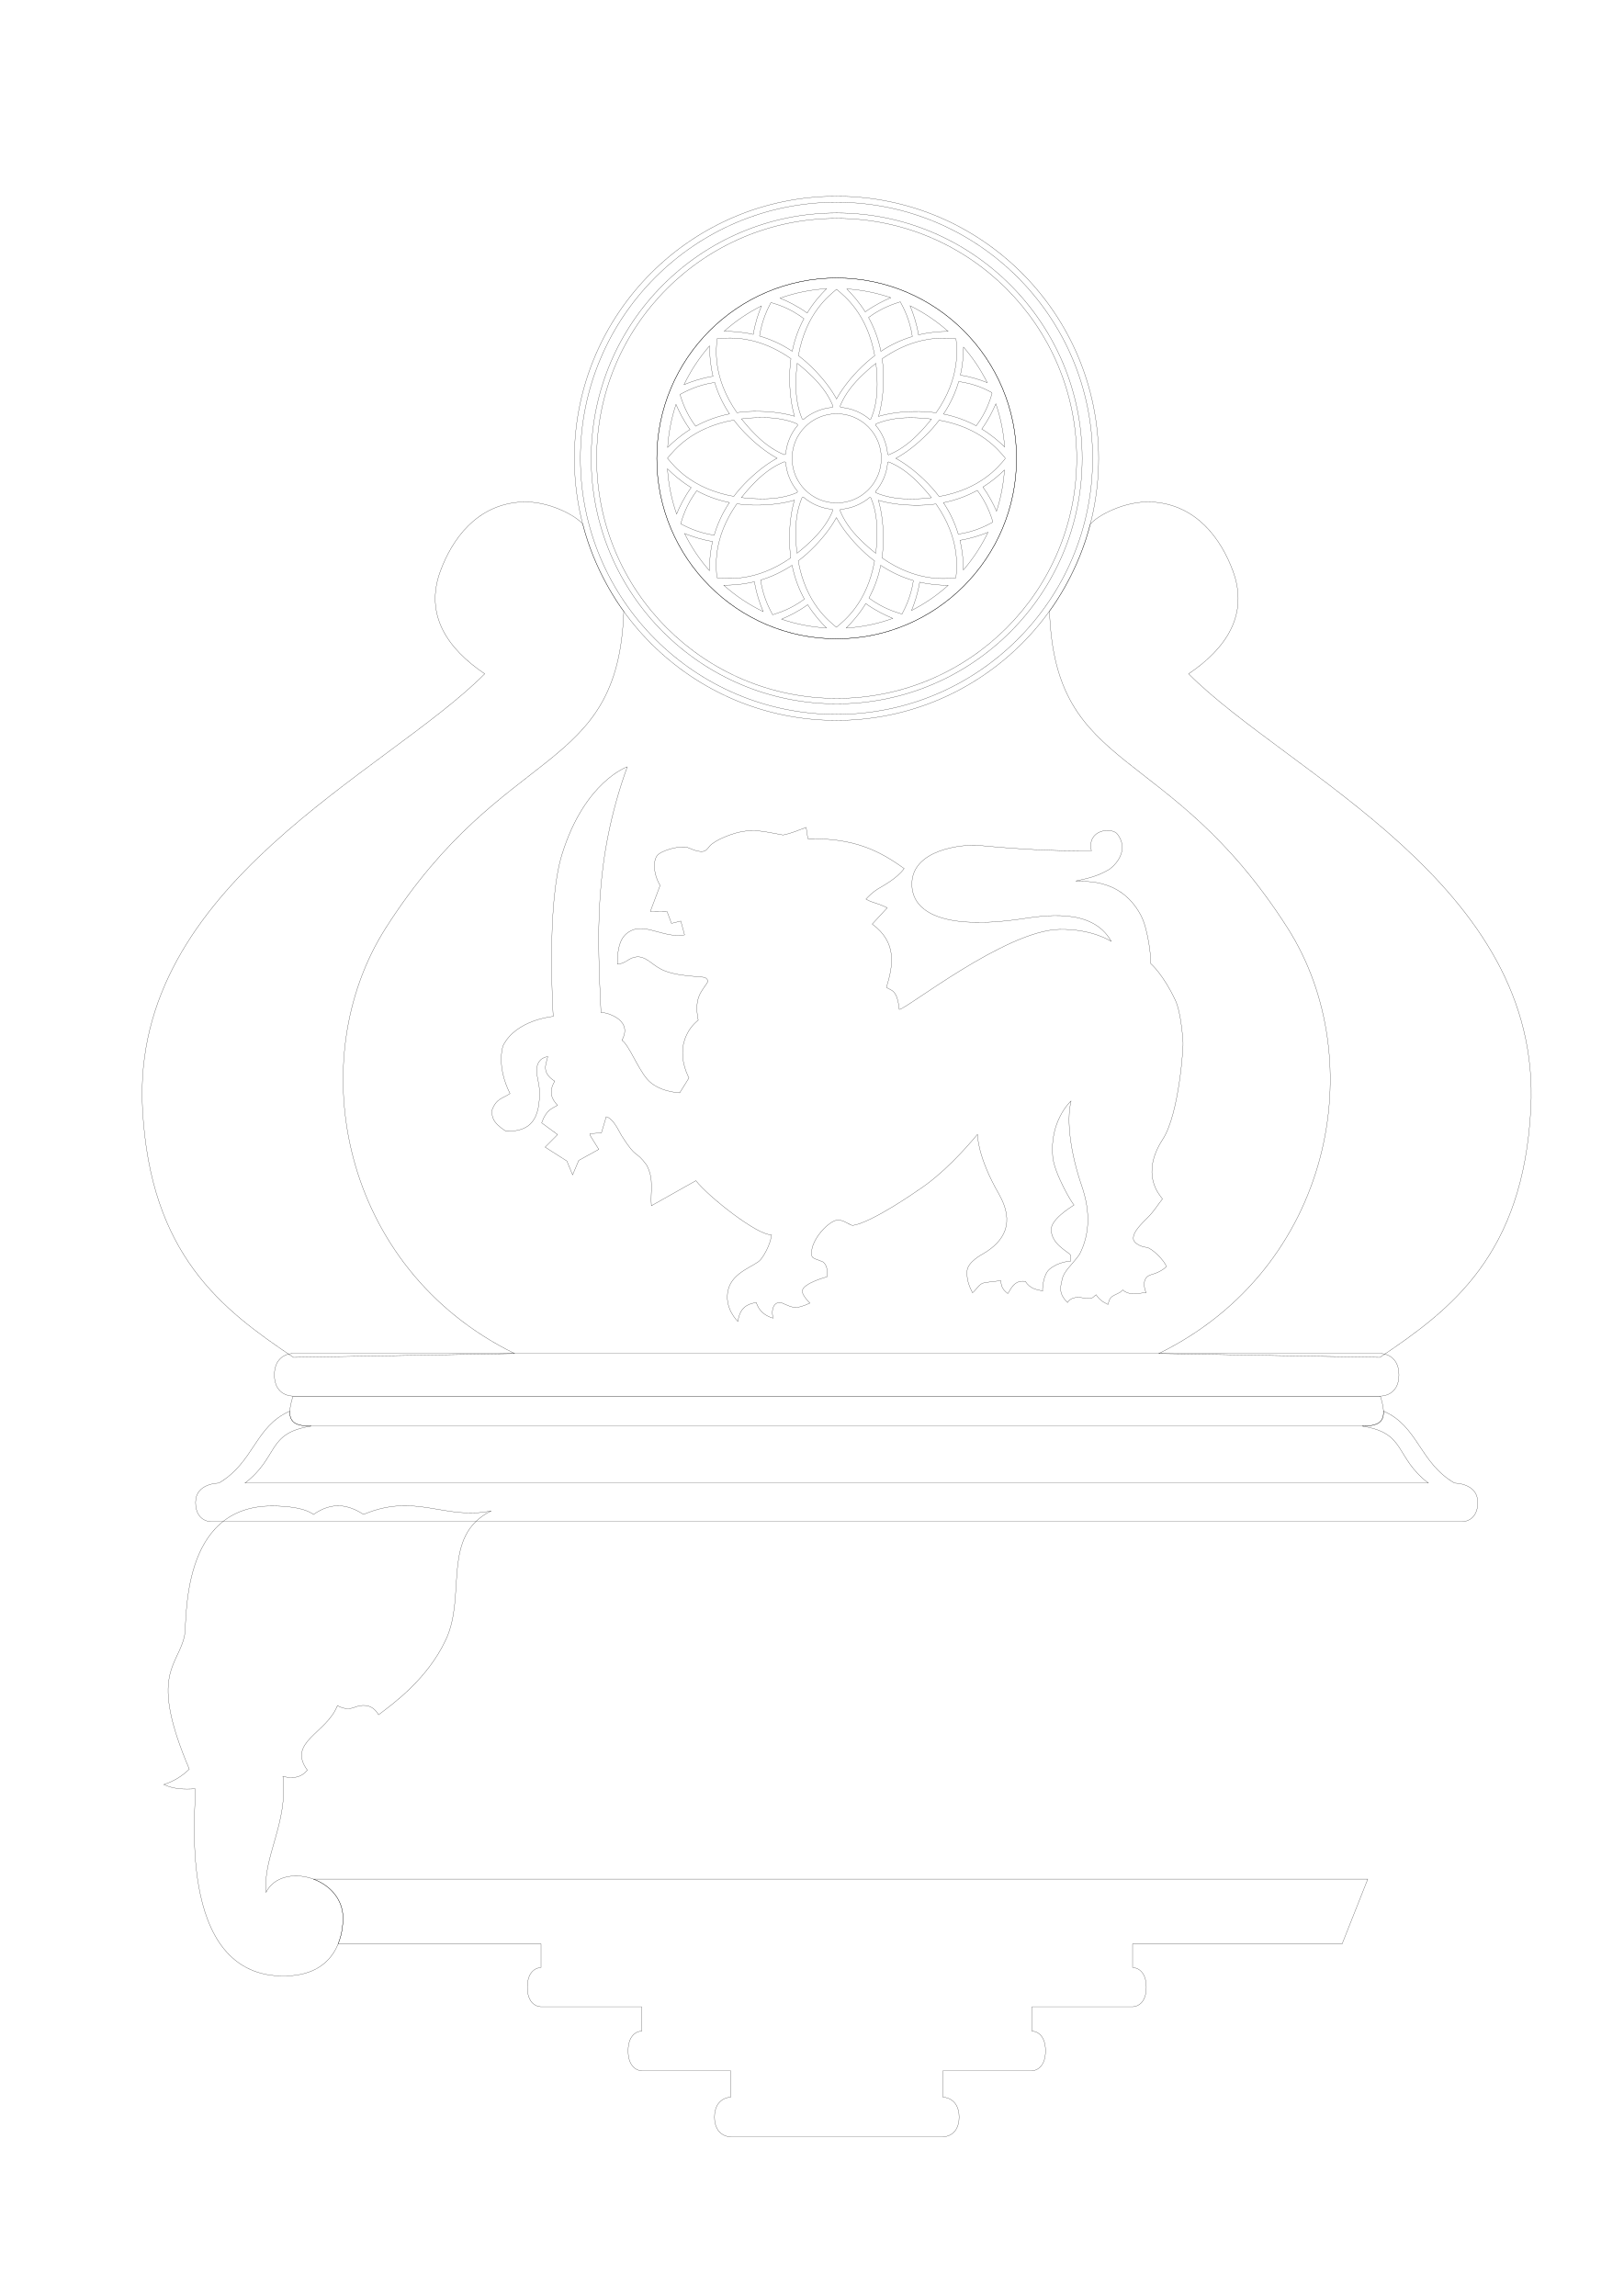
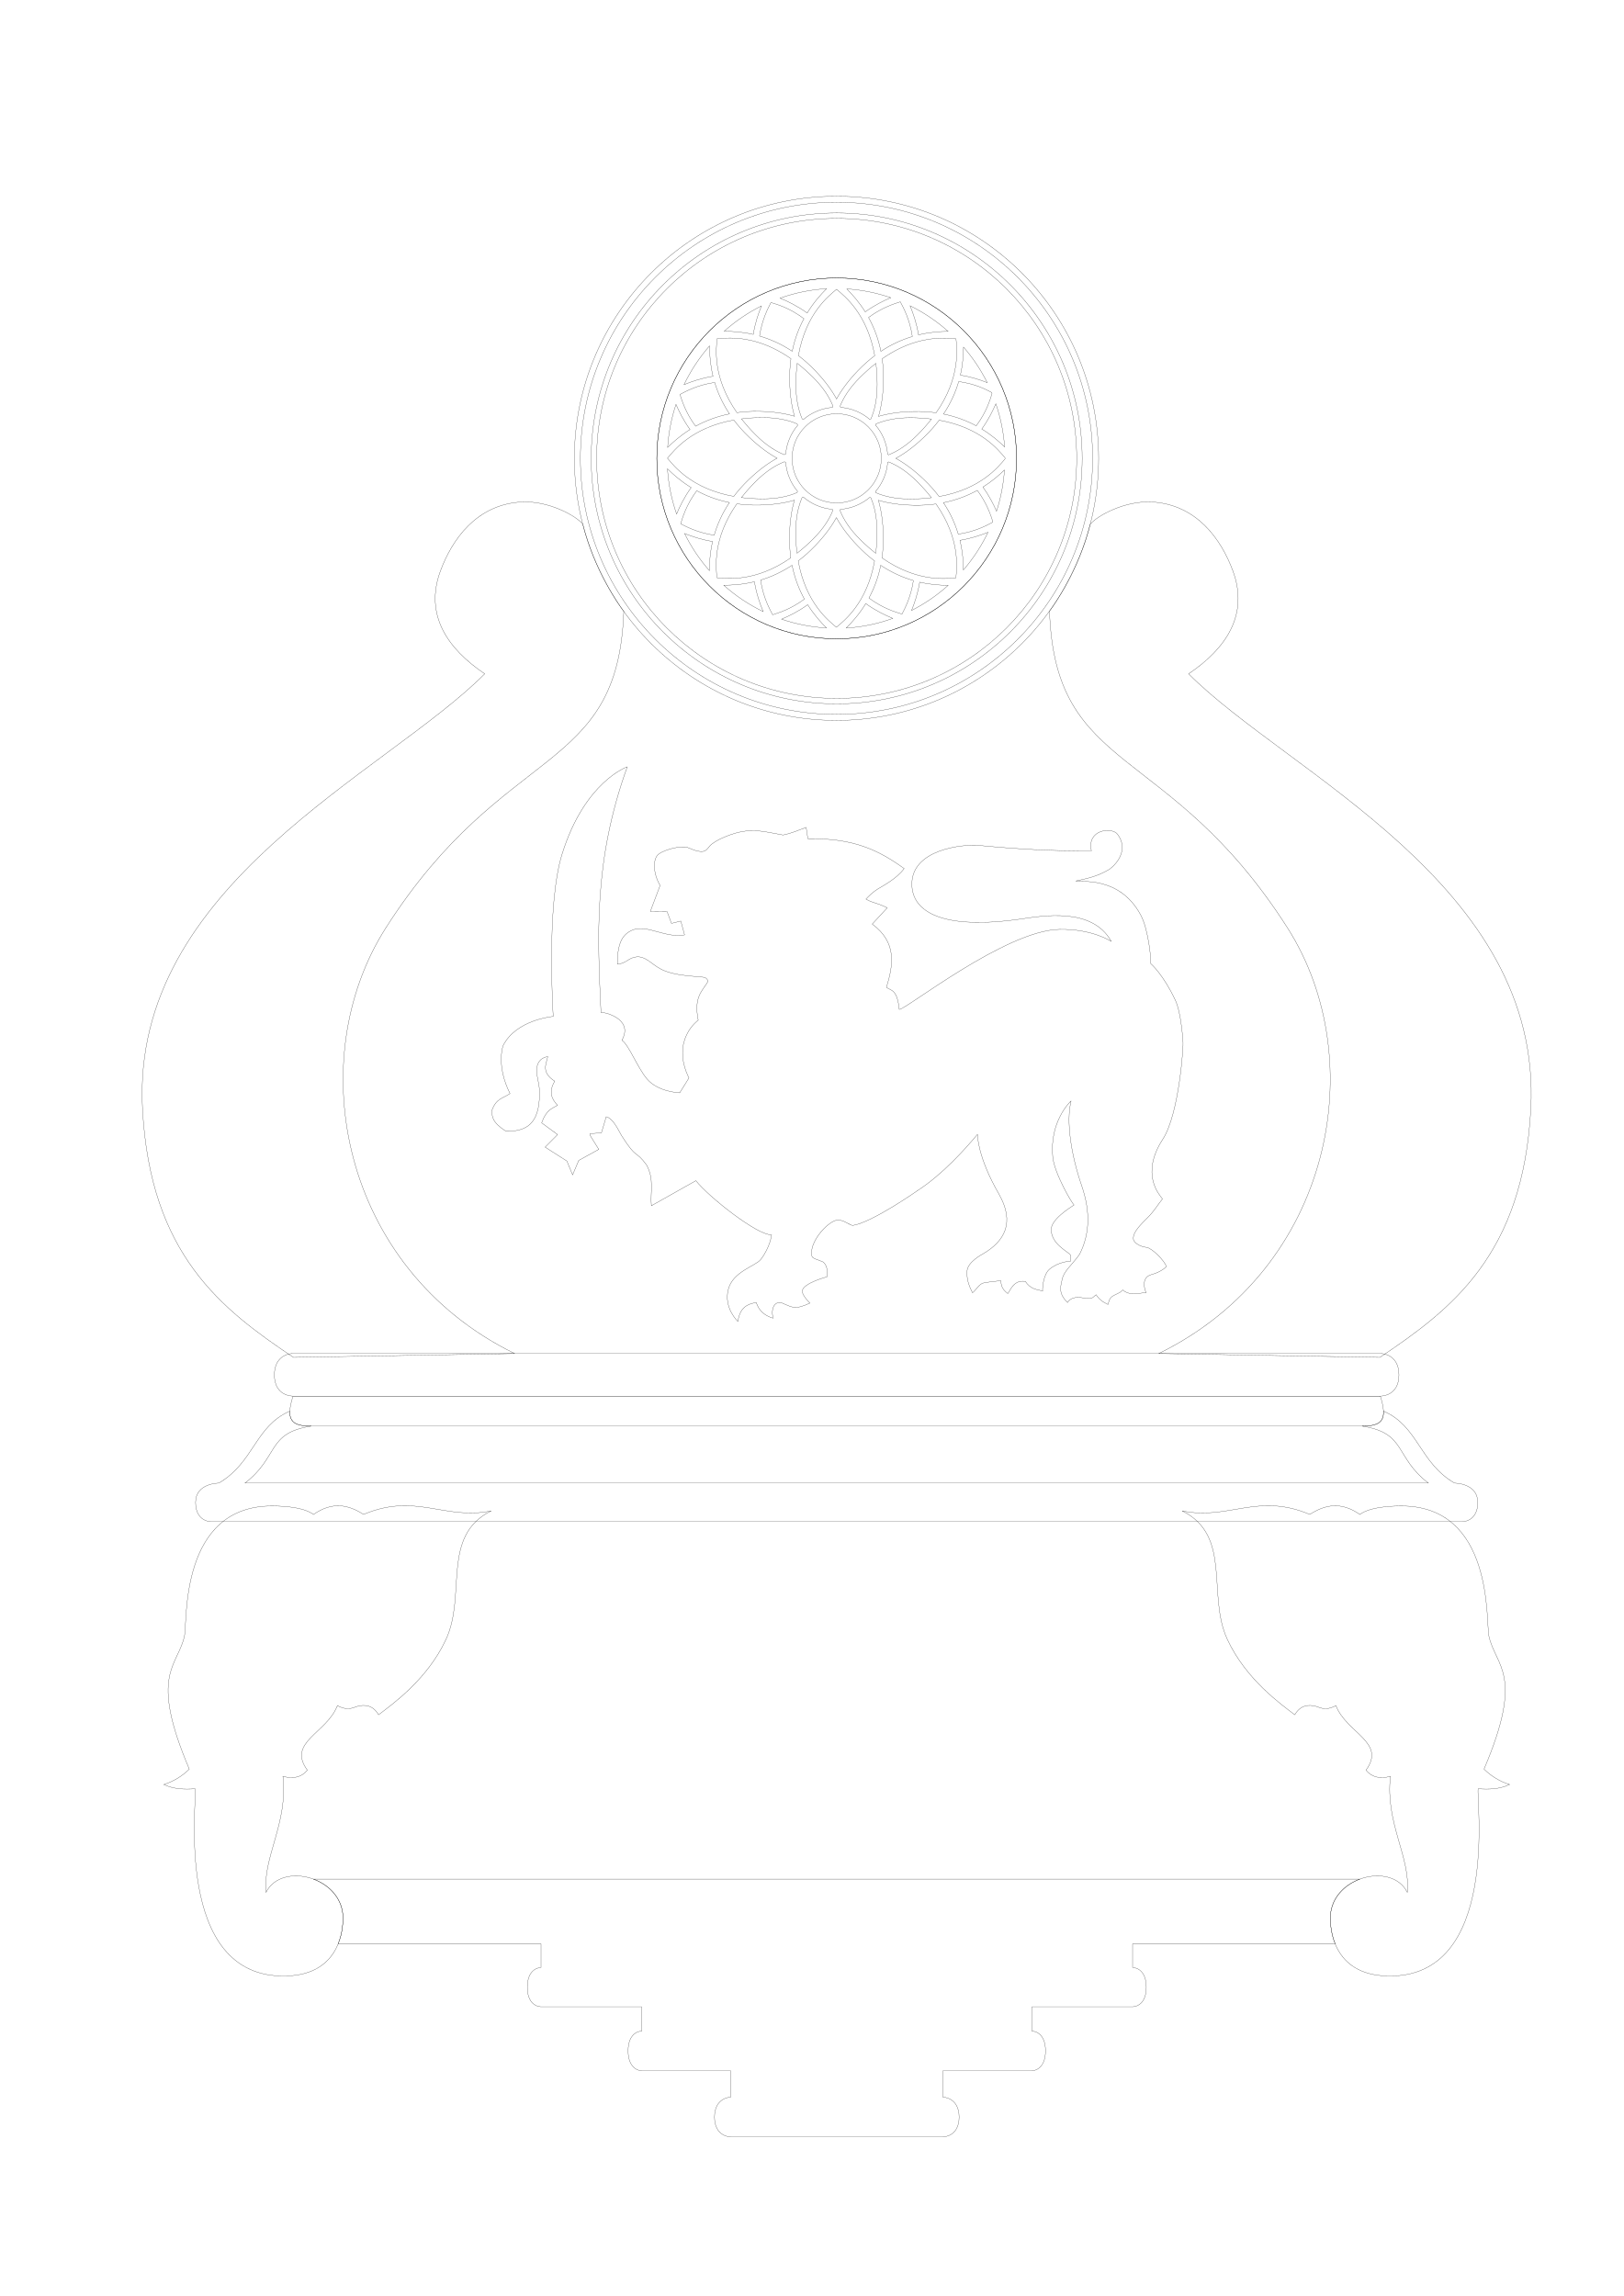
<svg xmlns="http://www.w3.org/2000/svg" width="210mm" height="297mm" viewBox="0 0 744.094 1052.362" id="svg2" version="1.1">
  <defs id="defs4">
    </defs>
  <g id="layer2" style="display:inline">
    <path style="fill:none;stroke:#000000;stroke-width:0.1;stroke-linecap:butt;stroke-linejoin:miter;stroke-miterlimit:4;stroke-opacity:1;stroke-dasharray:none" d="m 287.469,351.469 c 0,0 -19.446,6.58 -29.875,39.969 -7.408,23.715 -4.062,74.438 -4.062,74.438 0,0 -17.071,1.459 -23,13.438 0,0 -3.275,9.028 3.188,21.906 -2.884,2.135 -6.328,2.048 -8.312,7.781 0.131,2.664 -0.156,5.22 6.438,9.5 9.38,0.163 15.33,-3.333 15.406,-17.125 0.147,-4.575 -1.57,-8.273 -1.312,-11.281 0.257,-3.008 1.585,-5.17 5.094,-5.844 -0.742,3.498 -3.117,7.23 3.188,11.312 -3.046,5.129 -1.258,8.26 1.281,11.062 -2.517,1.475 -5.101,1.955 -7.281,8.031 l 7.312,5.375 -5.719,5.75 9.969,6.375 2.625,6.344 2.812,-6.625 9.188,-5.062 -4.094,-6.594 0.062,-0.594 5.25,-0.406 2.188,-7.375 c 2.403,0.538 4.564,3.892 6.969,8.562 7.285,11.521 6.248,6.353 11.531,13.562 3.609,6.628 1.611,12.478 2.188,18.688 l 20.406,-11.5 c 0.042,-0.021 0.021,0.021 0.031,0.031 5.526,7.149 28.279,25.215 34.656,24.75 0,0 -0.571,5.621 -4.938,11.312 -2.371,3.09 -12.985,5.526 -14.969,13.969 -1.996,8.499 4.469,14.469 4.469,14.469 0.94,-6.614 4.503,-8 8.406,-8.688 1.144,3.563 3.629,5.982 7.719,7.188 -1.283,-5.455 1.432,-8.012 4.219,-6.906 4.435,1.76 5.475,3.347 12.656,0 0,0 -3.764,-3.716 -3.5,-5.625 0.498,-3.609 11.344,-6.438 11.344,-6.438 -0.076,-0.779 0.823,-4.709 -1.844,-6.812 -1.695,-0.859 -4.87,-1.504 -5.062,-2.625 -1.535,-6.108 6.781,-15.571 11.312,-16.531 3.303,-0.474 5.992,2.654 7.625,2.375 8.98,-1.534 29.344,-15.844 29.344,-15.844 l -0.094,0 0.094,-0.031 0.094,-0.125 -0.062,0.125 c 11.733,-7.559 22.292,-19.552 27.5,-25.781 l 0.062,0 c -0.005,0.483 0.015,10.282 9.719,27.156 7.688,13.371 2.49,21.877 -7.094,27.5 -0.274,0.161 -7.143,3.736 -7.406,7.844 -0.279,4.355 1.009,7.014 2.469,10.094 1.717,-1.306 3.003,-4.181 5.312,-4.594 2.59,-0.462 7.688,-0.969 7.688,-0.969 0.201,1.625 0.049,3.571 3.188,5.906 1.136,-1.321 2.637,-6.475 8.062,-5.562 2.211,3.412 5.133,3.744 7.906,4.344 -0.203,-0.486 0.176,-7.431 3.094,-9.906 4.275,-3.627 9.595,-3.719 9.688,-3.719 l -0.031,-2.906 c -1.618,-1.768 -8.439,-4.88 -8.844,-11.219 -0.315,-4.938 8.42,-10.219 10.531,-11.688 -0.445,0.297 -9.098,-14.285 -9.812,-22 -1.494,-16.134 7.771,-25.057 8.312,-25.562 l 0.094,-0.031 c -2.31,9.084 -0.146,24.275 4.906,38.969 3.946,11.477 3.747,21.937 -1,31.25 -3.581,5.065 -7.182,7.622 -8,11.5 -0.678,3.234 -1.924,6.339 2.469,10.625 1.133,-1.845 3.424,-2.831 7.094,-2.125 4.865,0.936 4.659,-0.666 6,-1.438 1.217,1.901 2.94,3.318 5.438,4.469 0.678,-2.598 1.033,-3.35 3.125,-4.375 2.95,-1.446 2.052,-0.865 3.625,-2.281 3.422,2.88 7.175,1.335 10.812,1.25 -0.317,-0.08 -2.999,-6.872 2.312,-8.281 4.682,-1.242 6.875,-3.656 6.875,-3.656 -0.555,-2.43 -6.55,-8.578 -9.125,-8.844 -2.974,-0.307 -6.548,-2.271 -5.969,-4.75 0.316,-2.648 3.215,-5.595 6.844,-9.219 2.548,-2.544 4.257,-5.451 6.469,-8.219 -1.354,-1.924 -10.282,-11.24 0.156,-27.375 7.715,-11.925 9.528,-44.066 9.281,-44.312 0,0 -0.734,-13.451 -3.531,-19.406 -5.507,-11.722 -11.069,-16.594 -11.25,-16.75 l -0.062,-0.094 c 0.321,-0.633 -0.808,-15.296 -4.594,-22.281 -9.883,-18.237 -28.048,-14.724 -29.688,-15.531 5.06,-1.045 10.108,-2.199 14.938,-5.094 0.935,-0.389 10.501,-7.678 4.156,-16.312 -2.483,-3.379 -14.197,-2.323 -11.969,7.594 -17.52,0.195 -34.437,-0.834 -51.5,-2.469 -6.995,-0.67 -31.607,1.63 -30.75,18.562 0.701,13.845 18.248,19.769 49.5,15.219 10.089,-1.469 33.07,-5.705 41.844,10.188 l -0.031,0 c 0,0 -8.546,-5.761 -23.688,-5.5 -24.78,0.427 -70.734,37.025 -73.438,36.688 -0.926,-9.059 -3.532,-8.56 -5.875,-10.062 3.162,-10.346 4.938,-20.521 -6.5,-29.062 l 6.875,-7.438 c -5.688,-2.764 -6.5,-2.055 -9.75,-4 1.55,-1.619 3.134,-3.232 5.5,-4.688 1.791,-1.102 8.613,-4.612 12,-9.312 -11.371,-8.233 -23.143,-14.118 -44.125,-13.625 l -0.781,-5.25 c -3.399,1.266 -6.869,2.777 -10.594,3.5 -5.961,-1.015 -10.557,-2.447 -17.125,-1.812 -5.241,0.506 -14.266,4.117 -16.594,7 -0.909,1.126 -1.621,2.323 -3.406,2.375 -2.377,0.069 -4.321,-0.964 -6.875,-1.938 -1.982,-0.756 -9.694,0.618 -13.062,3.188 -2.435,1.857 -2.84,8.195 0.719,14.312 l -4.469,11.875 7.656,0.062 2.031,5.438 4.281,-1.062 1.719,6.344 c -4.104,0.761 -8.104,-0.245 -12.438,-1.438 -4.665,-1.284 -9.476,-2.731 -13.75,0.531 -3.408,2.537 -4.628,7.145 -4.625,14.312 4.427,-0.244 4.877,-3.221 9.625,-3.375 4.754,0.414 6.583,4.435 12.562,6.625 4.258,1.559 9.674,2.203 15.875,2.562 1.287,0.305 2.79,-0.131 3.531,2.031 -2.518,4.51 -6.684,6.844 -4.531,17.844 0,0 -12.743,9.034 -4.25,26.5 l -4.219,6.781 0.062,-0.031 -0.062,0.062 0,-0.031 c 0,0 -9.876,-0.285 -14.969,-6.312 -4.463,-5.282 -8.257,-15.524 -11.531,-17.781 5.695,-10.137 -8.984,-13.172 -9.594,-12.719 -1.54,-34.36 -3.598,-69.254 12.062,-112.594 z" transform="translate(-4.9229925e-6,0)" id="path4142" />
    <path style="fill:none;stroke:#000000;stroke-width:0.1;stroke-miterlimit:4;stroke-opacity:1;stroke-dasharray:none" d="M 134.48,622.151 C 101.714,600.144 68.832,575.247 65.306,508.14 59.903,405.293 176.952,354.346 222.141,308.843 c -17.238,-11.619 -27.698,-27.182 -20.282,-47.204 5.313,-14.344 16.456,-30.363 37.024,-31.557 12.412,-0.721 25.152,6.32 28.216,10.205 5.039,20.428 16.43,36.955 18.76,39.896 -2.559,75.556 -54.535,59.683 -109.019,145.074 -38.66,60.59 -20.716,156.045 59.004,195.133 z" id="path2992" />
    <path style="color:#000000;fill:none;stroke:none;stroke-width:0.1;marker:none;visibility:visible;display:inline;overflow:visible;enable-background:accumulate" id="path3762" d="m 212,255.862 a 45.5,45.5 0 1 1 -91,0 45.5,45.5 0 1 1 91,0 z" transform="translate(-4.9229925e-6,0)" />
    <g transform="translate(943.4758,68.10461)" id="g3764">
      <path style="fill:none;stroke:#000000;stroke-width:0.1;stroke-miterlimit:4;stroke-opacity:1;stroke-dasharray:none" d="m -560.053,29.5 a 112.5,112.5 0 0 0 -112.5,112.5 112.5,112.5 0 0 0 112.5,112.5 112.5,112.5 0 0 0 112.5,-112.5 112.5,112.5 0 0 0 -112.5,-112.5 z m 0,2.5 a 110,110 0 0 1 110,110 110,110 0 0 1 -110,110 110,110 0 0 1 -110,-110 110,110 0 0 1 110,-110 z" id="path3766" />
      <path style="fill:none;stroke:#000000;stroke-width:0.143;stroke-miterlimit:4;stroke-opacity:1;stroke-dasharray:none;display:inline" d="m -560.053,59.311 a 82.428,82.69 0 0 0 -82.428,82.691 82.428,82.69 0 0 0 82.428,82.689 82.428,82.69 0 0 0 82.428,-82.689 82.428,82.69 0 0 0 -82.428,-82.691 z" id="path3768" />
      <path style="fill:none;stroke:#000000;stroke-width:0.1;stroke-miterlimit:4;stroke-opacity:1;stroke-dasharray:none;display:inline" d="m -560.053,59.311 a 82.428,82.69 0 0 0 -82.428,82.691 82.428,82.69 0 0 0 82.428,82.689 82.428,82.69 0 0 0 82.428,-82.689 82.428,82.69 0 0 0 -82.428,-82.691 z m -4.629,4.9 c -2.687,2.7 -5.937,6.328 -8.885,11.148 -4.556,-3.275 -8.93,-5.355 -12.441,-6.805 a 77.433,77.944 0 0 1 21.326,-4.344 z m 9.238,0.092 a 77.433,77.944 0 0 1 20.182,4.039 c -3.338,1.423 -7.429,3.426 -11.699,6.5 -2.831,-4.517 -5.907,-7.948 -8.482,-10.539 z m -4.668,0.193 c 3.533,2.987 14.043,11.03 17.502,30.422 -2.568,1.937 -5.146,4.202 -7.695,6.857 -4.518,4.707 -7.646,9.032 -9.803,12.982 -2.157,-3.963 -5.293,-8.303 -9.83,-13.029 -2.541,-2.647 -5.108,-4.907 -7.668,-6.84 3.464,-19.37 13.963,-27.408 17.494,-30.393 z m 29.219,5.736 c 1.314,2.51 4.317,7.791 5.518,15.908 -4.561,1.368 -9.448,3.483 -14.42,6.791 -1.221,-6.093 -3.283,-11.225 -5.656,-15.523 6.321,-4.669 11.936,-6.321 14.559,-7.176 z m -59.281,0.322 c 1.326,0.415 3.41,1.003 5.967,2.074 2.64,1.105 5.819,2.858 9.154,5.328 -2.247,4.181 -4.196,9.113 -5.367,14.943 -5.171,-3.445 -10.257,-5.615 -14.975,-6.977 1.168,-7.772 3.97,-12.911 5.221,-15.369 z m 63.752,1.482 a 77.433,77.944 0 0 1 17.457,11.74 c -3.721,0.036 -8.365,0.339 -13.584,1.598 -0.883,-5.396 -2.445,-9.865 -3.873,-13.338 z m -68.098,0.076 c -1.376,3.393 -2.894,7.77 -3.756,13.062 -5.14,-1.18 -9.699,-1.437 -13.334,-1.453 a 77.433,77.944 0 0 1 17.09,-11.609 z m -14.062,14.715 c 6.456,0.063 16.274,1.585 27.578,9.467 -0.446,3.185 -0.667,6.609 -0.592,10.289 0.133,6.523 0.98,11.794 2.248,16.113 -4.328,-1.278 -9.614,-2.13 -16.164,-2.264 -3.669,-0.075 -7.083,0.143 -10.26,0.586 -11.246,-16.146 -9.506,-29.254 -9.119,-33.861 1.385,-0.116 3.536,-0.357 6.309,-0.33 z m 96.922,0.049 c 2.772,-0.027 4.924,0.212 6.309,0.328 0.387,4.61 2.13,17.73 -9.137,33.889 -3.185,-0.446 -6.609,-0.667 -10.289,-0.592 -6.523,0.133 -11.794,0.978 -16.113,2.246 1.278,-4.328 2.132,-9.614 2.266,-16.164 0.075,-3.668 -0.143,-7.082 -0.586,-10.258 11.293,-7.866 21.101,-9.386 27.551,-9.449 z m -106.66,3.568 c 0.02,3.772 0.303,8.538 1.598,13.91 -5.367,0.878 -9.816,2.427 -13.281,3.85 a 77.433,77.944 0 0 1 11.684,-17.76 z m 116.402,0.539 a 77.433,77.944 0 0 1 10.873,16.293 c -3.285,-1.292 -7.412,-2.658 -12.324,-3.457 1.126,-4.906 1.413,-9.284 1.451,-12.836 z m -76.223,7.418 c 2.362,1.838 4.779,3.951 7.236,6.4 4.805,4.787 7.567,9.231 9.176,13.271 -0.08,0.183 -0.165,0.368 -0.244,0.551 a 23.449,23.449 0 0 0 -13.285,5.51 c -0.199,-0.08 -0.408,-0.155 -0.609,-0.234 -1.706,-3.988 -2.879,-9.074 -2.867,-15.826 0.006,-3.481 0.221,-6.694 0.594,-9.672 z m 36.064,0.031 c 0.37,2.97 0.584,6.172 0.59,9.641 0.012,6.783 -1.173,11.88 -2.893,15.875 -0.163,0.064 -0.331,0.126 -0.496,0.189 a 23.449,23.449 0 0 0 -13.385,-5.535 c -0.078,-0.177 -0.161,-0.356 -0.238,-0.533 1.613,-4.027 4.381,-8.453 9.164,-13.219 2.465,-2.456 4.889,-4.576 7.258,-6.418 z m 37.941,8.326 c 3.828,0.579 7.147,1.477 9.67,2.477 2.412,0.955 4.177,1.893 5.416,2.529 a 77.433,77.944 0 0 1 0.205,0.463 c -0.867,2.804 -2.507,8.451 -7.252,14.844 -4.193,-2.259 -9.143,-4.218 -14.998,-5.395 3.431,-5.151 5.596,-10.216 6.959,-14.918 z m -111.822,0.424 c 1.367,4.562 3.483,9.448 6.791,14.42 -6.093,1.221 -11.224,3.285 -15.523,5.658 -4.67,-6.322 -6.321,-11.94 -7.176,-14.562 2.509,-1.314 7.791,-4.315 15.908,-5.516 z m 128.848,9.766 a 77.433,77.944 0 0 1 4.023,19.797 c -2.624,-2.549 -6.043,-5.511 -10.469,-8.217 3.01,-4.188 5.012,-8.224 6.445,-11.58 z m -146.574,0.287 c 1.42,3.308 3.407,7.333 6.43,11.531 -4.359,2.731 -7.705,5.691 -10.264,8.211 a 77.433,77.944 0 0 1 3.834,-19.742 z m 73.631,4.293 a 20.449,20.449 0 0 1 20.447,20.449 20.449,20.449 0 0 1 -20.447,20.447 20.449,20.449 0 0 1 -20.449,-20.447 20.449,20.449 0 0 1 20.449,-20.449 z m -33.969,1.764 c 6.783,-0.012 11.878,1.175 15.873,2.895 0.082,0.207 0.16,0.424 0.242,0.629 a 23.449,23.449 0 0 0 -5.502,13.215 c -0.204,0.086 -0.414,0.186 -0.619,0.275 -4.027,-1.613 -8.45,-4.381 -13.217,-9.164 -2.457,-2.466 -4.577,-4.89 -6.42,-7.26 2.97,-0.37 6.173,-0.584 9.643,-0.59 z m 67.754,0.068 c 3.481,0.006 6.694,0.221 9.672,0.594 -1.838,2.362 -3.952,4.777 -6.4,7.234 -4.788,4.805 -9.229,7.573 -13.27,9.182 -0.143,-0.062 -0.286,-0.128 -0.43,-0.193 a 23.449,23.449 0 0 0 -5.58,-13.475 c 0.06,-0.159 0.12,-0.318 0.182,-0.475 3.988,-1.707 9.074,-2.879 15.826,-2.867 z m -80.914,1.057 c 1.937,2.569 4.203,5.145 6.859,7.695 4.707,4.518 9.034,7.646 12.984,9.803 -3.963,2.157 -8.307,5.291 -13.033,9.828 -2.648,2.542 -4.905,5.11 -6.838,7.67 -19.369,-3.465 -27.408,-13.965 -30.393,-17.496 2.986,-3.533 11.031,-14.04 30.42,-17.5 z m 94.102,0.072 c 18.976,3.395 27.042,13.501 30.17,17.232 a 77.433,77.944 0 0 1 0.01,0.279 77.433,77.944 0 0 1 -0.012,0.252 c -3.131,3.735 -11.205,13.844 -30.197,17.232 -1.937,-2.568 -4.203,-5.144 -6.859,-7.693 -4.707,-4.518 -9.032,-7.648 -12.982,-9.805 3.963,-2.157 8.307,-5.291 13.033,-9.828 2.648,-2.542 4.905,-5.11 6.838,-7.67 z m -70.943,19.045 c 0.203,0.089 0.411,0.185 0.613,0.271 a 23.449,23.449 0 0 0 5.438,13.291 c -0.075,0.19 -0.148,0.388 -0.223,0.578 -3.988,1.707 -9.074,2.879 -15.826,2.867 -3.481,-0.006 -6.694,-0.221 -9.672,-0.594 1.838,-2.362 3.951,-4.779 6.4,-7.236 4.787,-4.804 9.229,-7.569 13.27,-9.178 z m 47.762,0.062 c 4.027,1.613 8.452,4.379 13.219,9.162 2.457,2.466 4.575,4.892 6.418,7.262 -2.97,0.37 -6.173,0.584 -9.643,0.59 -6.783,0.012 -11.878,-1.175 -15.873,-2.895 -0.058,-0.148 -0.116,-0.299 -0.174,-0.449 a 23.449,23.449 0 0 0 5.633,-13.484 c 0.14,-0.063 0.281,-0.125 0.42,-0.186 z m -101.338,3.17 c 2.671,2.632 6.209,5.759 10.863,8.605 -3.178,4.422 -5.229,8.67 -6.674,12.129 a 77.433,77.944 0 0 1 -4.189,-20.734 z m 154.436,0.547 a 77.433,77.944 0 0 1 -3.629,18.914 c -1.407,-3.223 -3.355,-7.083 -6.242,-11.094 4.131,-2.588 7.364,-5.389 9.871,-7.82 z m -12.436,9.33 c 4.552,6.163 6.221,11.609 7.094,14.311 a 77.433,77.944 0 0 1 -0.131,0.361 c -2.574,1.356 -7.76,4.231 -15.697,5.404 -1.367,-4.562 -3.483,-9.448 -6.791,-14.42 6.094,-1.221 11.226,-3.283 15.525,-5.656 z m -128.594,0.188 c 4.192,2.258 9.142,4.218 14.996,5.395 -3.445,5.172 -5.613,10.258 -6.975,14.977 -7.772,-1.168 -12.911,-3.97 -15.369,-5.221 0.846,-2.703 2.457,-8.562 7.348,-15.15 z m 48.867,2.9 a 23.449,23.449 0 0 0 13.311,5.598 c 0.074,0.168 0.152,0.337 0.225,0.504 -1.613,4.027 -4.379,8.452 -9.162,13.219 -2.466,2.457 -4.89,4.577 -7.26,6.42 -0.37,-2.97 -0.584,-6.173 -0.59,-9.643 -0.012,-6.782 1.173,-11.878 2.893,-15.873 0.193,-0.076 0.392,-0.149 0.584,-0.225 z m 30.461,0.102 c 0.148,0.057 0.297,0.112 0.443,0.17 1.707,3.988 2.881,9.073 2.869,15.826 -0.006,3.481 -0.221,6.694 -0.594,9.672 -2.362,-1.838 -4.778,-3.953 -7.236,-6.402 -4.805,-4.787 -7.569,-9.229 -9.178,-13.27 0.071,-0.162 0.145,-0.327 0.217,-0.49 a 23.449,23.449 0 0 0 13.479,-5.506 z m -34.533,1.322 c -1.278,4.328 -2.132,9.614 -2.266,16.164 -0.075,3.669 0.143,7.083 0.586,10.26 -16.146,11.245 -29.252,9.504 -33.859,9.117 -0.387,-4.61 -2.13,-17.727 9.135,-33.885 3.186,0.446 6.61,0.667 10.291,0.592 6.523,-0.133 11.794,-0.98 16.113,-2.248 z m 38.457,0.051 c 4.328,1.278 9.614,2.13 16.164,2.264 3.669,0.075 7.083,-0.143 10.26,-0.586 11.246,16.146 9.506,29.254 9.119,33.861 -4.61,0.387 -17.729,2.129 -33.887,-9.137 0.446,-3.185 0.667,-6.609 0.592,-10.289 -0.133,-6.523 -0.98,-11.794 -2.248,-16.113 z m -19.24,7.939 c 2.157,3.964 5.293,8.303 9.83,13.029 2.542,2.648 5.11,4.907 7.67,6.84 -3.465,19.37 -13.965,27.408 -17.496,30.393 -3.533,-2.987 -14.043,-11.03 -17.502,-30.422 2.568,-1.937 5.146,-4.202 7.695,-6.857 4.518,-4.707 7.646,-9.032 9.803,-12.982 z m 69.482,6.721 a 77.433,77.944 0 0 1 -11.273,17.277 c -0.035,-3.723 -0.336,-8.373 -1.596,-13.598 5.153,-0.843 9.464,-2.306 12.869,-3.68 z m -139.061,0.553 c 3.363,1.351 7.661,2.821 12.838,3.664 -1.184,5.156 -1.439,9.725 -1.453,13.365 a 77.433,77.944 0 0 1 -11.385,-17.029 z m 49.266,14.553 c 1.221,6.093 3.283,11.225 5.656,15.523 -6.321,4.668 -11.936,6.322 -14.559,7.176 -1.314,-2.51 -4.317,-7.791 -5.518,-15.908 4.561,-1.368 9.448,-3.483 14.42,-6.791 z m 40.625,0.031 c 5.171,3.445 10.257,5.615 14.975,6.977 -1.168,7.772 -3.97,12.911 -5.221,15.369 -2.703,-0.846 -8.56,-2.458 -15.148,-7.348 2.259,-4.193 4.218,-9.143 5.395,-14.998 z m -57.871,7.525 c 0.913,5.579 2.551,10.173 4.018,13.691 a 77.433,77.944 0 0 1 -18.08,-12.09 c 3.794,-0.014 8.618,-0.288 14.062,-1.602 z m 75.727,0.199 c 5.012,1.151 9.472,1.425 13.062,1.453 a 77.433,77.944 0 0 1 -16.781,11.518 c 1.366,-3.381 2.864,-7.725 3.719,-12.971 z m -24.709,9.816 c 4.539,3.262 8.896,5.338 12.4,6.787 a 77.433,77.944 0 0 1 -21.371,4.447 c 2.703,-2.708 5.992,-6.364 8.971,-11.234 z m -26.605,0.518 c 2.875,4.588 6.004,8.057 8.604,10.66 a 77.433,77.944 0 0 1 -20.6,-4.033 c 3.389,-1.429 7.599,-3.461 11.996,-6.627 z" id="path3770" />
      <path style="fill:none;stroke:#000000;stroke-width:0.1;stroke-miterlimit:4;stroke-opacity:1;stroke-dasharray:none" d="M -560.129,21.842 A 120.12,120.12 0 0 0 -680.25,141.963 120.12,120.12 0 0 0 -560.129,262.082 120.12,120.12 0 0 0 -440.01,141.963 120.12,120.12 0 0 0 -560.129,21.842 z m 0,2.75 A 117.37,117.37 0 0 1 -442.76,141.963 117.37,117.37 0 0 1 -560.129,259.332 117.37,117.37 0 0 1 -677.5,141.963 117.37,117.37 0 0 1 -560.129,24.592 z" id="path3772" />
    </g>
    <path id="path3812" d="m 632.363,622.151 c 32.767,-22.007 65.648,-46.904 69.174,-114.011 5.403,-102.847 -111.645,-153.794 -156.834,-199.297 17.238,-11.619 27.698,-27.182 20.282,-47.204 -5.313,-14.344 -16.456,-30.363 -37.024,-31.557 -12.412,-0.721 -25.285,6.353 -28.349,10.238 -4.995,20.296 -16.325,36.839 -18.655,39.78 2.559,75.556 54.563,59.766 109.047,145.157 38.66,60.59 20.716,156.045 -59.004,195.133 z" style="fill:none;stroke:#000000;stroke-width:0.1;stroke-miterlimit:4;stroke-opacity:1;stroke-dasharray:none" />
    <path style="fill:none;stroke:#000000;stroke-width:0.1;stroke-linecap:butt;stroke-linejoin:miter;stroke-miterlimit:4;stroke-opacity:1;stroke-dasharray:none" d="m 134,620.375 c 0,0 -8.25,0.049 -8.25,9.812 0,9.764 8.25,9.688 8.25,9.688 l 498.844,0 c 0,0 8.25,0.076 8.25,-9.688 0,-9.764 -8.25,-9.812 -8.25,-9.812 L 134,620.375 z" transform="translate(-4.9229925e-6,0)" id="path3005" />
    <path style="fill:none;stroke:#000000;stroke-width:0.1;stroke-linecap:butt;stroke-linejoin:miter;stroke-miterlimit:4;stroke-opacity:1;stroke-dasharray:none" d="m 134.281,639.875 c -3.263,10.535 -1.37,13.813 8.562,13.812 l 481.156,0 c 9.932,2e-5 11.825,-3.278 8.562,-13.812 l -8.562,0 -481.156,0 -8.562,0 z" id="path3783" />
    <path style="fill:none;stroke:#000000;stroke-width:0.1;stroke-linecap:butt;stroke-linejoin:miter;stroke-miterlimit:4;stroke-opacity:1;stroke-dasharray:none;display:inline" d="m 132.844,646.781 c -15.984,6.891 -16.382,23.531 -32.594,33 l -0.031,0 c -0.009,0.005 -0.023,-0.005 -0.031,0 0,0 -10.562,0.003 -10.562,8.844 0,8.841 7.031,8.844 7.031,8.844 l 573.531,0 c 0,0 7.031,-0.003 7.031,-8.844 0,-8.841 -10.562,-8.844 -10.562,-8.844 l -0.062,0 c -16.212,-9.469 -16.61,-26.109 -32.594,-33 0.034,0.756 0.016,1.479 -0.094,2.094 -0.126,0.706 -0.361,1.31 -0.688,1.844 -0.327,0.534 -0.743,0.998 -1.281,1.375 -0.539,0.377 -1.176,0.67 -1.938,0.906 -1.428,0.443 -3.355,0.632 -5.625,0.656 l -0.062,0.031 c 20.365,3.127 14.65,14.083 30.281,26.094 l -542.344,0 c 15.632,-12.011 9.916,-22.967 30.281,-26.094 l -0.062,-0.031 c -2.27,-0.024 -4.197,-0.214 -5.625,-0.656 -0.762,-0.236 -1.399,-0.529 -1.938,-0.906 -0.539,-0.377 -0.955,-0.841 -1.281,-1.375 -0.327,-0.534 -0.561,-1.137 -0.688,-1.844 -0.11,-0.615 -0.128,-1.337 -0.094,-2.094 z" transform="translate(-4.9229925e-6,0)" id="path3817" />
-     <path style="fill:none;stroke:#000000;stroke-width:0.1;stroke-linecap:butt;stroke-linejoin:miter;stroke-miterlimit:4;stroke-opacity:1;stroke-dasharray:none;display:inline" d="M 143.625 861.281 C 151.135 864.035 157.491 870.571 157.188 879.844 C 157.14 881.292 156.991 885.976 154.969 890.969 L 247.938 890.969 L 247.938 901.781 C 247.938 901.781 241.656 901.746 241.656 910.844 C 241.656 919.942 247.938 919.781 247.938 919.781 L 294.031 919.781 L 294.156 930.906 C 294.156 930.906 287.844 930.829 287.844 940 C 287.844 949.171 294.156 949.188 294.156 949.188 L 334.938 949.188 L 334.938 961.188 C 334.938 961.188 327.438 961.256 327.438 970.375 C 327.438 979.494 334.938 979.469 334.938 979.469 L 383.438 979.469 L 383.531 979.469 L 432.031 979.469 C 432.031 979.469 439.531 979.494 439.531 970.375 C 439.531 961.256 432.031 961.188 432.031 961.188 L 432.031 949.188 L 472.812 949.188 C 472.812 949.188 479.125 949.171 479.125 940 C 479.125 930.829 472.812 930.906 472.812 930.906 L 472.938 919.781 L 519.031 919.781 C 519.031 919.781 525.312 919.942 525.312 910.844 C 525.312 901.746 519.031 901.781 519.031 901.781 L 519.031 890.969 L 615.062 890.969 L 626.812 861.281 L 383.531 861.281 L 383.438 861.281 L 143.625 861.281 z " transform="translate(-4.9229925e-6,0)" id="path3033" />
+     <path style="fill:none;stroke:#000000;stroke-width:0.1;stroke-linecap:butt;stroke-linejoin:miter;stroke-miterlimit:4;stroke-opacity:1;stroke-dasharray:none;display:inline" d="M 143.625 861.281 C 151.135 864.035 157.491 870.571 157.188 879.844 C 157.14 881.292 156.991 885.976 154.969 890.969 L 247.938 890.969 L 247.938 901.781 C 247.938 901.781 241.656 901.746 241.656 910.844 C 241.656 919.942 247.938 919.781 247.938 919.781 L 294.031 919.781 L 294.156 930.906 C 294.156 930.906 287.844 930.829 287.844 940 C 287.844 949.171 294.156 949.188 294.156 949.188 L 334.938 949.188 L 334.938 961.188 C 334.938 961.188 327.438 961.256 327.438 970.375 C 327.438 979.494 334.938 979.469 334.938 979.469 L 383.438 979.469 L 383.531 979.469 L 432.031 979.469 C 432.031 979.469 439.531 979.494 439.531 970.375 C 439.531 961.256 432.031 961.188 432.031 961.188 L 432.031 949.188 L 472.812 949.188 C 472.812 949.188 479.125 949.171 479.125 940 C 479.125 930.829 472.812 930.906 472.812 930.906 L 472.938 919.781 L 519.031 919.781 C 519.031 919.781 525.312 919.942 525.312 910.844 C 525.312 901.746 519.031 901.781 519.031 901.781 L 519.031 890.969 L 611.875 890.969 C 609.853 885.976 609.704 881.292 609.656 879.844 C 609.352 870.571 615.709 864.035 623.219 861.281 L 383.531 861.281 L 383.438 861.281 L 143.625 861.281 z " transform="translate(-4.9229925e-6,0)" id="path3033" />
    <path id="path3826" d="M 131.246,905.69 C 78.708,907.171 90.568,823.132 89.445,819.874 c -4.942,0.363 -9.811,0.209 -14.402,-1.941 4.681,-1.483 8.506,-3.926 11.715,-7.059 -18.691,-43.924 -5.213,-46.927 -2.193,-61.155 1.338,-6.304 -2.389,-59.767 40.473,-59.46 14.994,0.108 18.588,3.916 18.588,3.916 8.75,-6.147 16.113,-4.451 22.987,-0.051 23.873,-10.153 37.509,2.877 58.513,-1.637 -23.167,11.498 -11.227,38.525 -20.771,59.001 -8.577,18.401 -24.675,29.728 -30.869,34.475 -2.485,-4.244 -6.043,-5.013 -10.234,-3.727 -2.965,1.372 -5.836,1.133 -8.625,-0.5 -4.857,12.707 -23.211,16.74 -13.773,29.609 -2.675,3.278 -6.449,4.137 -11.207,2.832 2.479,21.42 -9.29,36.987 -7.727,53.176 7.169,-14.421 35.896,-7.003 35.258,12.481 -0.113,3.44 -0.724,25.144 -25.93,25.855 z" style="fill:none;stroke:#000000;stroke-width:0.1;stroke-linecap:butt;stroke-linejoin:miter;stroke-miterlimit:4;stroke-opacity:1;stroke-dasharray:none" />
+     <path id="path3831" d="m 635.598,905.69 c 52.538,1.481 40.678,-82.558 41.801,-85.816 4.942,0.363 9.811,0.209 14.402,-1.941 -4.681,-1.483 -8.506,-3.926 -11.715,-7.059 18.691,-43.924 5.213,-46.927 2.193,-61.155 -1.338,-6.304 2.389,-59.767 -40.473,-59.46 -14.994,0.108 -18.588,3.916 -18.588,3.916 -8.75,-6.147 -16.113,-4.451 -22.987,-0.051 -23.873,-10.153 -37.509,2.877 -58.513,-1.637 23.167,11.498 11.227,38.525 20.771,59.001 8.577,18.401 24.675,29.728 30.869,34.475 2.485,-4.244 6.043,-5.013 10.234,-3.727 2.965,1.372 5.836,1.133 8.625,-0.5 4.857,12.707 23.211,16.74 13.773,29.609 2.675,3.278 6.449,4.137 11.207,2.832 -2.479,21.42 9.29,36.987 7.727,53.176 -7.169,-14.421 -35.896,-7.003 -35.258,12.481 0.113,3.44 0.724,25.144 25.93,25.855 z" style="fill:none;stroke:#000000;stroke-width:0.1;stroke-linecap:butt;stroke-linejoin:miter;stroke-miterlimit:4;stroke-opacity:1;stroke-dasharray:none" />
  </g>
</svg>
